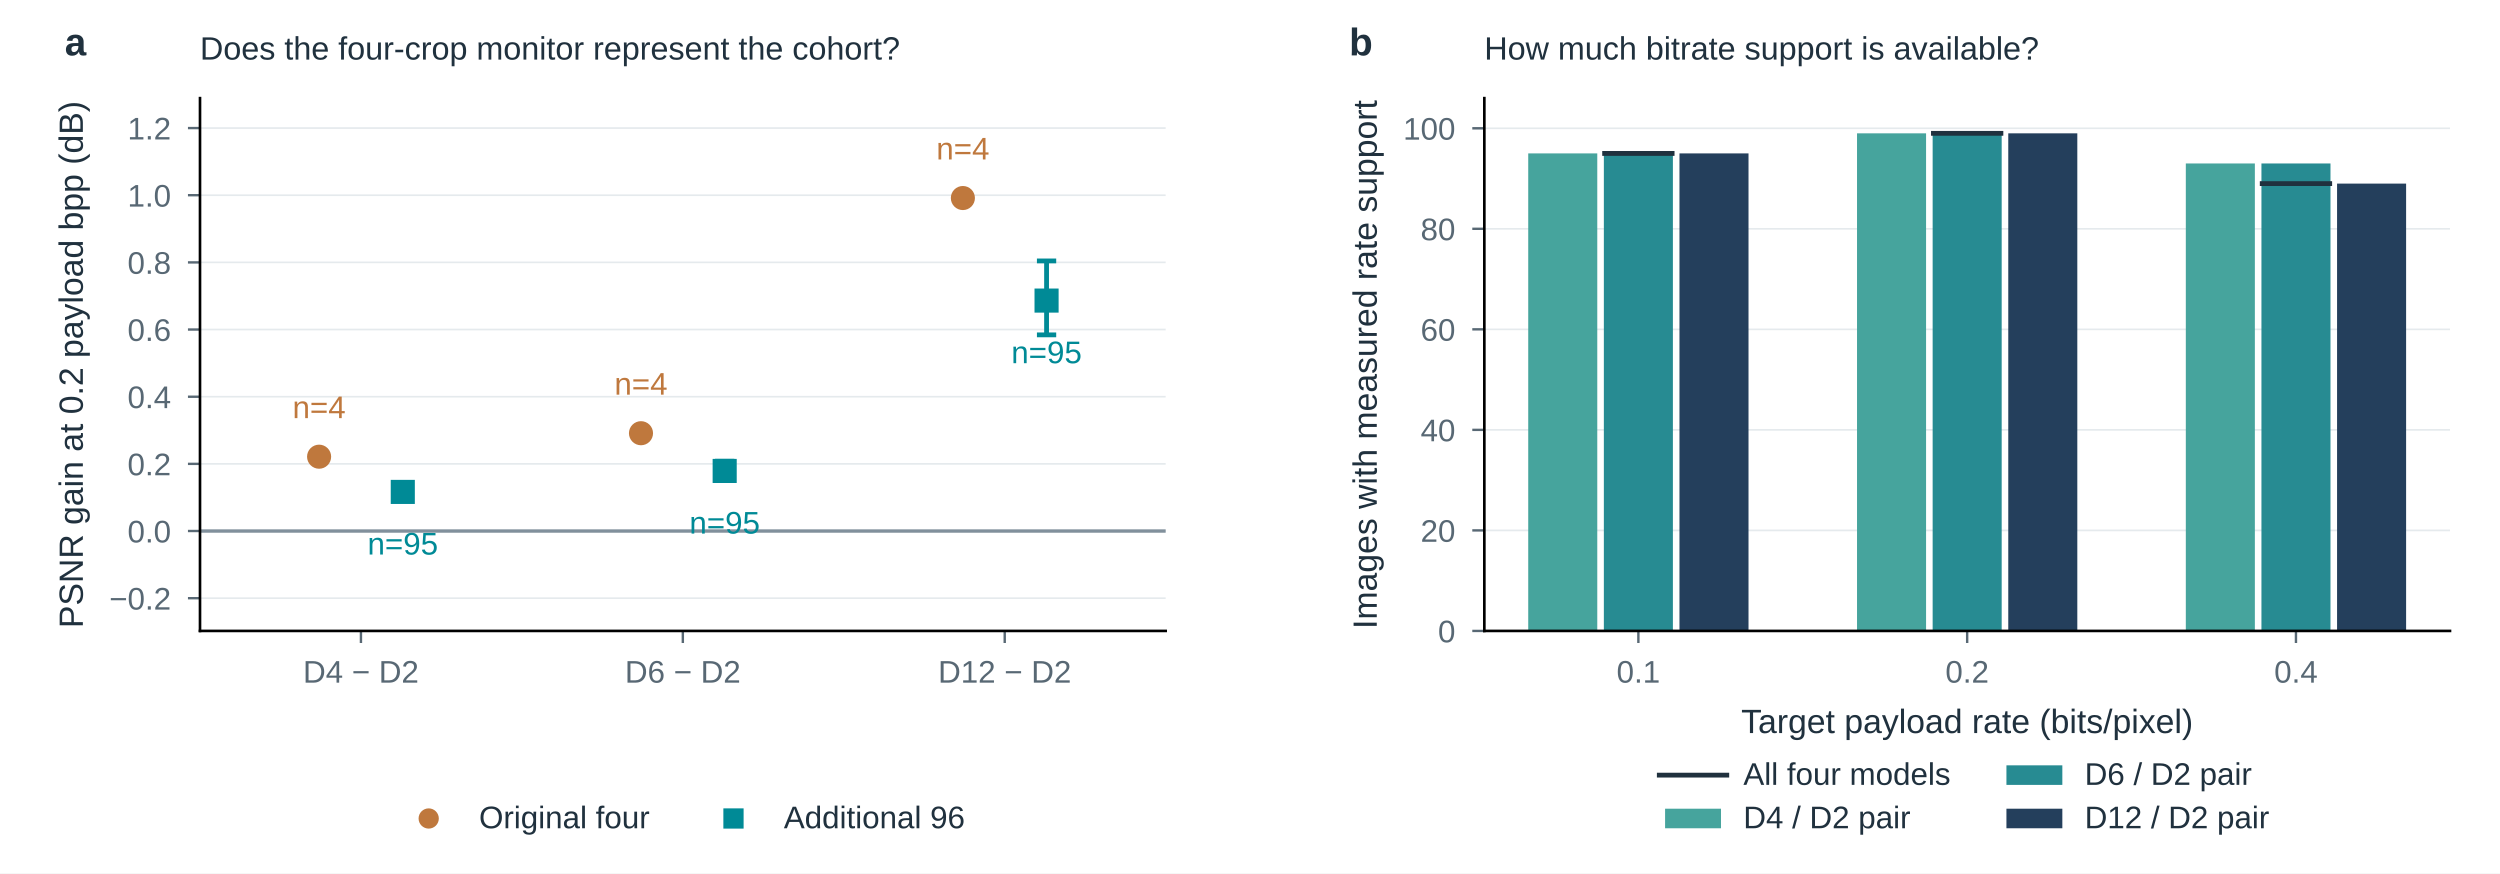
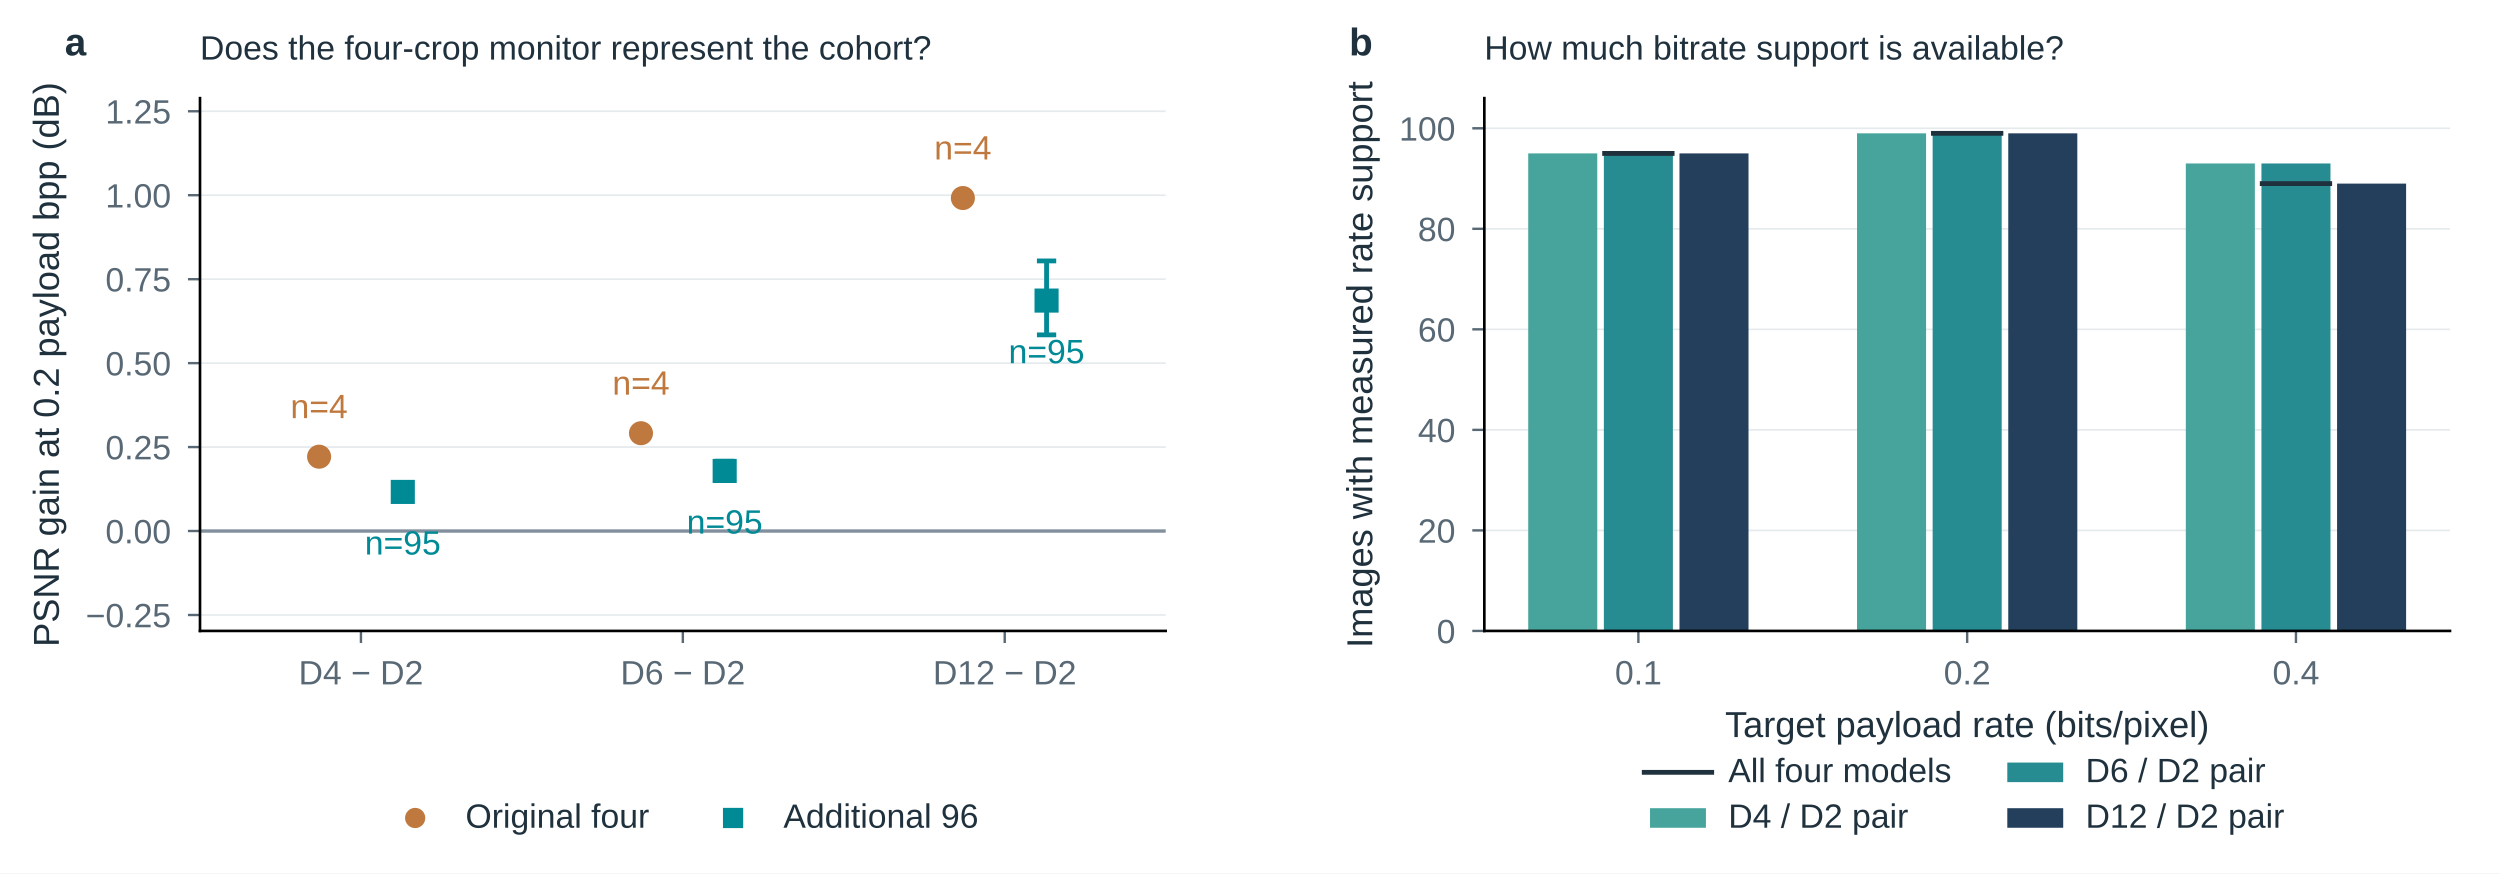
<svg xmlns="http://www.w3.org/2000/svg" xmlns:xlink="http://www.w3.org/1999/xlink" width="518.74pt" height="181.22pt" viewBox="0 0 518.74 181.22" version="1.1">
  <defs>
    <style type="text/css">*{stroke-linejoin: round; stroke-linecap: butt}</style>
  </defs>
  <g id="figure_1">
    <g id="patch_1">
      <path d="M 0 181.22 L 518.74 181.22 L 518.74 0 L 0 0 z " style="fill: #ffffff" />
    </g>
    <g id="axes_1">
      <g id="patch_2">
        <path d="M 41.499 130.914 L 241.871 130.914 L 241.871 20.363 L 41.499 20.363 z " style="fill: #ffffff" />
      </g>
      <g id="matplotlib.axis_1">
        <g id="xtick_1">
          <g id="line2d_1">
            <defs>
              <path id="m399702b5b7" d="M 0 0 L 0 2.5 " style="stroke: #586874; stroke-width: 0.5" />
            </defs>
            <g>
              <use xlink:href="#m399702b5b7" x="74.895" y="130.914" style="fill: #586874; stroke: #586874; stroke-width: 0.5" />
            </g>
          </g>
          <g id="text_1">
-             <text style="font-size: 6.5px; font-family: 'Liberation Sans'; text-anchor: middle; fill: #586874" x="74.895" y="141.646" transform="rotate(-0 74.8945 141.6463)">D4 − D2</text>
+             <text style="font-size: 7px; font-family: 'Liberation Sans'; text-anchor: middle; fill: #586874" x="74.895" y="142.01" transform="rotate(-0 74.8945 142.0103)">D4 − D2</text>
          </g>
        </g>
        <g id="xtick_2">
          <g id="line2d_2">
            <g>
              <use xlink:href="#m399702b5b7" x="141.685" y="130.914" style="fill: #586874; stroke: #586874; stroke-width: 0.5" />
            </g>
          </g>
          <g id="text_2">
-             <text style="font-size: 6.5px; font-family: 'Liberation Sans'; text-anchor: middle; fill: #586874" x="141.685" y="141.646" transform="rotate(-0 141.6851 141.6463)">D6 − D2</text>
+             <text style="font-size: 7px; font-family: 'Liberation Sans'; text-anchor: middle; fill: #586874" x="141.685" y="142.01" transform="rotate(-0 141.6851 142.0103)">D6 − D2</text>
          </g>
        </g>
        <g id="xtick_3">
          <g id="line2d_3">
            <g>
              <use xlink:href="#m399702b5b7" x="208.476" y="130.914" style="fill: #586874; stroke: #586874; stroke-width: 0.5" />
            </g>
          </g>
          <g id="text_3">
-             <text style="font-size: 6.5px; font-family: 'Liberation Sans'; text-anchor: middle; fill: #586874" x="208.476" y="141.646" transform="rotate(-0 208.4757 141.6463)">D12 − D2</text>
+             <text style="font-size: 7px; font-family: 'Liberation Sans'; text-anchor: middle; fill: #586874" x="208.476" y="142.01" transform="rotate(-0 208.4757 142.0103)">D12 − D2</text>
          </g>
        </g>
      </g>
      <g id="matplotlib.axis_2">
        <g id="ytick_1">
          <g id="line2d_4">
-             <path d="M 41.499 124.121 L 241.871 124.121 " clip-path="url(#pac596694c1)" style="fill: none; stroke: #e5eaed; stroke-width: 0.35; stroke-linecap: square" />
+             <path d="M 41.499 127.605 L 241.871 127.605 " clip-path="url(#pac596694c1)" style="fill: none; stroke: #e5eaed; stroke-width: 0.35; stroke-linecap: square" />
          </g>
          <g id="line2d_5">
            <defs>
              <path id="m2a17d90eda" d="M 0 0 L -2.5 0 " style="stroke: #586874; stroke-width: 0.5" />
            </defs>
            <g>
-               <use xlink:href="#m2a17d90eda" x="41.499" y="124.121" style="fill: #586874; stroke: #586874; stroke-width: 0.5" />
+               <use xlink:href="#m2a17d90eda" x="41.499" y="127.605" style="fill: #586874; stroke: #586874; stroke-width: 0.5" />
            </g>
          </g>
          <g id="text_4">
-             <text style="font-size: 6.5px; font-family: 'Liberation Sans'; text-anchor: end; fill: #586874" x="35.499" y="126.488" transform="rotate(-0 35.49921 126.4875)">−0.2</text>
+             <text style="font-size: 7px; font-family: 'Liberation Sans'; text-anchor: end; fill: #586874" x="35.499" y="130.153" transform="rotate(-0 35.49921 130.1534)">−0.25</text>
          </g>
        </g>
        <g id="ytick_2">
          <g id="line2d_6">
            <path d="M 41.499 110.186 L 241.871 110.186 " clip-path="url(#pac596694c1)" style="fill: none; stroke: #e5eaed; stroke-width: 0.35; stroke-linecap: square" />
          </g>
          <g id="line2d_7">
            <g>
              <use xlink:href="#m2a17d90eda" x="41.499" y="110.186" style="fill: #586874; stroke: #586874; stroke-width: 0.5" />
            </g>
          </g>
          <g id="text_5">
-             <text style="font-size: 6.5px; font-family: 'Liberation Sans'; text-anchor: end; fill: #586874" x="35.499" y="112.552" transform="rotate(-0 35.49921 112.5519)">0.0</text>
+             <text style="font-size: 7px; font-family: 'Liberation Sans'; text-anchor: end; fill: #586874" x="35.499" y="112.734" transform="rotate(-0 35.49921 112.7339)">0.00</text>
          </g>
        </g>
        <g id="ytick_3">
          <g id="line2d_8">
-             <path d="M 41.499 96.25 L 241.871 96.25 " clip-path="url(#pac596694c1)" style="fill: none; stroke: #e5eaed; stroke-width: 0.35; stroke-linecap: square" />
+             <path d="M 41.499 92.766 L 241.871 92.766 " clip-path="url(#pac596694c1)" style="fill: none; stroke: #e5eaed; stroke-width: 0.35; stroke-linecap: square" />
          </g>
          <g id="line2d_9">
            <g>
-               <use xlink:href="#m2a17d90eda" x="41.499" y="96.25" style="fill: #586874; stroke: #586874; stroke-width: 0.5" />
+               <use xlink:href="#m2a17d90eda" x="41.499" y="92.766" style="fill: #586874; stroke: #586874; stroke-width: 0.5" />
            </g>
          </g>
          <g id="text_6">
-             <text style="font-size: 6.5px; font-family: 'Liberation Sans'; text-anchor: end; fill: #586874" x="35.499" y="98.616" transform="rotate(-0 35.49921 98.6162)">0.2</text>
+             <text style="font-size: 7px; font-family: 'Liberation Sans'; text-anchor: end; fill: #586874" x="35.499" y="95.314" transform="rotate(-0 35.49921 95.31429)">0.25</text>
          </g>
        </g>
        <g id="ytick_4">
          <g id="line2d_10">
-             <path d="M 41.499 82.314 L 241.871 82.314 " clip-path="url(#pac596694c1)" style="fill: none; stroke: #e5eaed; stroke-width: 0.35; stroke-linecap: square" />
+             <path d="M 41.499 75.347 L 241.871 75.347 " clip-path="url(#pac596694c1)" style="fill: none; stroke: #e5eaed; stroke-width: 0.35; stroke-linecap: square" />
          </g>
          <g id="line2d_11">
            <g>
-               <use xlink:href="#m2a17d90eda" x="41.499" y="82.314" style="fill: #586874; stroke: #586874; stroke-width: 0.5" />
+               <use xlink:href="#m2a17d90eda" x="41.499" y="75.347" style="fill: #586874; stroke: #586874; stroke-width: 0.5" />
            </g>
          </g>
          <g id="text_7">
-             <text style="font-size: 6.5px; font-family: 'Liberation Sans'; text-anchor: end; fill: #586874" x="35.499" y="84.681" transform="rotate(-0 35.49921 84.68054)">0.4</text>
+             <text style="font-size: 7px; font-family: 'Liberation Sans'; text-anchor: end; fill: #586874" x="35.499" y="77.895" transform="rotate(-0 35.49921 77.89472)">0.50</text>
          </g>
        </g>
        <g id="ytick_5">
          <g id="line2d_12">
-             <path d="M 41.499 68.379 L 241.871 68.379 " clip-path="url(#pac596694c1)" style="fill: none; stroke: #e5eaed; stroke-width: 0.35; stroke-linecap: square" />
+             <path d="M 41.499 57.927 L 241.871 57.927 " clip-path="url(#pac596694c1)" style="fill: none; stroke: #e5eaed; stroke-width: 0.35; stroke-linecap: square" />
          </g>
          <g id="line2d_13">
            <g>
-               <use xlink:href="#m2a17d90eda" x="41.499" y="68.379" style="fill: #586874; stroke: #586874; stroke-width: 0.5" />
+               <use xlink:href="#m2a17d90eda" x="41.499" y="57.927" style="fill: #586874; stroke: #586874; stroke-width: 0.5" />
            </g>
          </g>
          <g id="text_8">
-             <text style="font-size: 6.5px; font-family: 'Liberation Sans'; text-anchor: end; fill: #586874" x="35.499" y="70.745" transform="rotate(-0 35.49921 70.74488)">0.6</text>
+             <text style="font-size: 7px; font-family: 'Liberation Sans'; text-anchor: end; fill: #586874" x="35.499" y="60.475" transform="rotate(-0 35.49921 60.47515)">0.75</text>
          </g>
        </g>
        <g id="ytick_6">
          <g id="line2d_14">
-             <path d="M 41.499 54.443 L 241.871 54.443 " clip-path="url(#pac596694c1)" style="fill: none; stroke: #e5eaed; stroke-width: 0.35; stroke-linecap: square" />
+             <path d="M 41.499 40.507 L 241.871 40.507 " clip-path="url(#pac596694c1)" style="fill: none; stroke: #e5eaed; stroke-width: 0.35; stroke-linecap: square" />
          </g>
          <g id="line2d_15">
            <g>
-               <use xlink:href="#m2a17d90eda" x="41.499" y="54.443" style="fill: #586874; stroke: #586874; stroke-width: 0.5" />
+               <use xlink:href="#m2a17d90eda" x="41.499" y="40.507" style="fill: #586874; stroke: #586874; stroke-width: 0.5" />
            </g>
          </g>
          <g id="text_9">
-             <text style="font-size: 6.5px; font-family: 'Liberation Sans'; text-anchor: end; fill: #586874" x="35.499" y="56.809" transform="rotate(-0 35.49921 56.80923)">0.8</text>
+             <text style="font-size: 7px; font-family: 'Liberation Sans'; text-anchor: end; fill: #586874" x="35.499" y="43.056" transform="rotate(-0 35.49921 43.05558)">1.00</text>
          </g>
        </g>
        <g id="ytick_7">
          <g id="line2d_16">
-             <path d="M 41.499 40.507 L 241.871 40.507 " clip-path="url(#pac596694c1)" style="fill: none; stroke: #e5eaed; stroke-width: 0.35; stroke-linecap: square" />
+             <path d="M 41.499 23.088 L 241.871 23.088 " clip-path="url(#pac596694c1)" style="fill: none; stroke: #e5eaed; stroke-width: 0.35; stroke-linecap: square" />
          </g>
          <g id="line2d_17">
            <g>
-               <use xlink:href="#m2a17d90eda" x="41.499" y="40.507" style="fill: #586874; stroke: #586874; stroke-width: 0.5" />
+               <use xlink:href="#m2a17d90eda" x="41.499" y="23.088" style="fill: #586874; stroke: #586874; stroke-width: 0.5" />
            </g>
          </g>
          <g id="text_10">
-             <text style="font-size: 6.5px; font-family: 'Liberation Sans'; text-anchor: end; fill: #586874" x="35.499" y="42.874" transform="rotate(-0 35.49921 42.87357)">1.0</text>
-           </g>
-         </g>
-         <g id="ytick_8">
-           <g id="line2d_18">
-             <path d="M 41.499 26.572 L 241.871 26.572 " clip-path="url(#pac596694c1)" style="fill: none; stroke: #e5eaed; stroke-width: 0.35; stroke-linecap: square" />
-           </g>
-           <g id="line2d_19">
-             <g>
-               <use xlink:href="#m2a17d90eda" x="41.499" y="26.572" style="fill: #586874; stroke: #586874; stroke-width: 0.5" />
-             </g>
-           </g>
-           <g id="text_11">
-             <text style="font-size: 6.5px; font-family: 'Liberation Sans'; text-anchor: end; fill: #586874" x="35.499" y="28.938" transform="rotate(-0 35.49921 28.93792)">1.2</text>
-           </g>
-         </g>
-         <g id="text_12">
-           <text style="font-size: 7px; font-family: 'Liberation Sans'; text-anchor: middle; fill: #20313e" x="17.195" y="75.639" transform="rotate(-90 17.19466 75.63852)">PSNR gain at 0.2 payload bpp (dB)</text>
-         </g>
-       </g>
-       <g id="line2d_20">
+             <text style="font-size: 7px; font-family: 'Liberation Sans'; text-anchor: end; fill: #586874" x="35.499" y="25.636" transform="rotate(-0 35.49921 25.63601)">1.25</text>
+           </g>
+         </g>
+         <g id="text_11">
+           <text style="font-size: 7.5px; font-family: 'Liberation Sans'; text-anchor: middle; fill: #20313e" x="12.21" y="75.639" transform="rotate(-90 12.20975 75.63852)">PSNR gain at 0.2 payload bpp (dB)</text>
+         </g>
+       </g>
+       <g id="line2d_18">
        <path d="M 41.499 110.186 L 241.871 110.186 " clip-path="url(#pac596694c1)" style="fill: none; stroke: #81909c; stroke-width: 0.7; stroke-linecap: square" />
      </g>
      <g id="patch_3">
        <path d="M 41.499 130.914 L 41.499 20.363 " style="fill: none; stroke: #000000; stroke-width: 0.55; stroke-linejoin: miter; stroke-linecap: square" />
      </g>
      <g id="patch_4">
        <path d="M 41.499 130.914 L 241.871 130.914 " style="fill: none; stroke: #000000; stroke-width: 0.55; stroke-linejoin: miter; stroke-linecap: square" />
      </g>
+       <g id="text_12">
+         <text style="font-weight: 700; font-size: 8px; font-family: 'Liberation Sans'; text-anchor: start; fill: #20313e" x="13.447" y="11.494" transform="rotate(-0 13.44717 11.49351)">a</text>
+       </g>
      <g id="text_13">
-         <text style="font-weight: 700; font-size: 8px; font-family: 'Liberation Sans'; text-anchor: start; fill: #20313e" x="13.447" y="11.494" transform="rotate(-0 13.44717 11.49351)">a</text>
-       </g>
-       <g id="text_14">
-         <text style="font-size: 6.5px; font-family: 'Liberation Sans'; text-anchor: middle; fill: #bf783d" x="66.212" y="86.763" transform="rotate(-0 66.21173 86.76315)">n=4</text>
+         <text style="font-size: 7px; font-family: 'Liberation Sans'; text-anchor: middle; fill: #bf783d" x="66.212" y="86.763" transform="rotate(-0 66.21173 86.76315)">n=4</text>
      </g>
      <g id="LineCollection_1">
        <path d="M 83.577 103.3 L 83.577 100.716 " clip-path="url(#pac596694c1)" style="fill: none; stroke: #008a96" />
      </g>
-       <g id="line2d_21">
+       <g id="line2d_19">
        <defs>
          <path id="m72e0806957" d="M 2 0 L -2 -0 " style="stroke: #008a96" />
        </defs>
        <g clip-path="url(#pac596694c1)">
          <use xlink:href="#m72e0806957" x="83.577" y="103.3" style="fill: #008a96; stroke: #008a96" />
          <use xlink:href="#m72e0806957" x="83.577" y="100.716" style="fill: #008a96; stroke: #008a96" />
        </g>
      </g>
+       <g id="text_14">
+         <text style="font-size: 7px; font-family: 'Liberation Sans'; text-anchor: middle; fill: #008a96" x="83.577" y="115.07" transform="rotate(-0 83.57728 115.0701)">n=95</text>
+       </g>
      <g id="text_15">
-         <text style="font-size: 6.5px; font-family: 'Liberation Sans'; text-anchor: middle; fill: #008a96" x="83.577" y="115.07" transform="rotate(-0 83.57728 115.0701)">n=95</text>
-       </g>
-       <g id="text_16">
-         <text style="font-size: 6.5px; font-family: 'Liberation Sans'; text-anchor: middle; fill: #bf783d" x="133.002" y="81.89" transform="rotate(-0 133.0023 81.88969)">n=4</text>
+         <text style="font-size: 7px; font-family: 'Liberation Sans'; text-anchor: middle; fill: #bf783d" x="133.002" y="81.89" transform="rotate(-0 133.0023 81.88969)">n=4</text>
      </g>
      <g id="LineCollection_2">
        <path d="M 150.368 99.56 L 150.368 95.696 " clip-path="url(#pac596694c1)" style="fill: none; stroke: #008a96" />
      </g>
-       <g id="line2d_22">
+       <g id="line2d_20">
        <g clip-path="url(#pac596694c1)">
          <use xlink:href="#m72e0806957" x="150.368" y="99.56" style="fill: #008a96; stroke: #008a96" />
          <use xlink:href="#m72e0806957" x="150.368" y="95.696" style="fill: #008a96; stroke: #008a96" />
        </g>
      </g>
+       <g id="text_16">
+         <text style="font-size: 7px; font-family: 'Liberation Sans'; text-anchor: middle; fill: #008a96" x="150.368" y="110.72" transform="rotate(-0 150.3679 110.72)">n=95</text>
+       </g>
      <g id="text_17">
-         <text style="font-size: 6.5px; font-family: 'Liberation Sans'; text-anchor: middle; fill: #008a96" x="150.368" y="110.72" transform="rotate(-0 150.3679 110.72)">n=95</text>
-       </g>
-       <g id="text_18">
-         <text style="font-size: 6.5px; font-family: 'Liberation Sans'; text-anchor: middle; fill: #bf783d" x="199.793" y="33.091" transform="rotate(-0 199.7929 33.09128)">n=4</text>
+         <text style="font-size: 7px; font-family: 'Liberation Sans'; text-anchor: middle; fill: #bf783d" x="199.793" y="33.091" transform="rotate(-0 199.7929 33.09128)">n=4</text>
      </g>
      <g id="LineCollection_3">
        <path d="M 217.158 69.484 L 217.158 54.144 " clip-path="url(#pac596694c1)" style="fill: none; stroke: #008a96" />
      </g>
-       <g id="line2d_23">
+       <g id="line2d_21">
        <g clip-path="url(#pac596694c1)">
          <use xlink:href="#m72e0806957" x="217.158" y="69.484" style="fill: #008a96; stroke: #008a96" />
          <use xlink:href="#m72e0806957" x="217.158" y="54.144" style="fill: #008a96; stroke: #008a96" />
        </g>
      </g>
+       <g id="text_18">
+         <text style="font-size: 7px; font-family: 'Liberation Sans'; text-anchor: middle; fill: #008a96" x="217.158" y="75.369" transform="rotate(-0 217.1584 75.36943)">n=95</text>
+       </g>
      <g id="text_19">
-         <text style="font-size: 6.5px; font-family: 'Liberation Sans'; text-anchor: middle; fill: #008a96" x="217.158" y="75.369" transform="rotate(-0 217.1584 75.36943)">n=95</text>
-       </g>
-       <g id="text_20">
-         <text style="font-size: 6.7px; font-family: 'Liberation Sans'; text-anchor: start; fill: #20313e" x="41.499" y="12.363" transform="rotate(-0 41.49921 12.36293)">Does the four-crop monitor represent the cohort?</text>
-       </g>
-       <g id="line2d_24">
+         <text style="font-size: 7px; font-family: 'Liberation Sans'; text-anchor: start; fill: #20313e" x="41.499" y="12.363" transform="rotate(-0 41.49921 12.36293)">Does the four-crop monitor represent the cohort?</text>
+       </g>
+       <g id="line2d_22">
        <defs>
          <path id="mef6b6fc81a" d="M 0 2 C 0.53 2 1.039 1.789 1.414 1.414 C 1.789 1.039 2 0.53 2 0 C 2 -0.53 1.789 -1.039 1.414 -1.414 C 1.039 -1.789 0.53 -2 0 -2 C -0.53 -2 -1.039 -1.789 -1.414 -1.414 C -1.789 -1.039 -2 -0.53 -2 0 C -2 0.53 -1.789 1.039 -1.414 1.414 C -1.039 1.789 -0.53 2 0 2 z " style="stroke: #bf783d" />
        </defs>
        <g clip-path="url(#pac596694c1)">
          <use xlink:href="#mef6b6fc81a" x="66.212" y="94.763" style="fill: #bf783d; stroke: #bf783d" />
        </g>
      </g>
-       <g id="line2d_25">
+       <g id="line2d_23">
        <defs>
          <path id="mb9e7066b6d" d="M -2 2 L 2 2 L 2 -2 L -2 -2 z " style="stroke: #008a96; stroke-linejoin: miter" />
        </defs>
        <g clip-path="url(#pac596694c1)">
          <use xlink:href="#mb9e7066b6d" x="83.577" y="102.07" style="fill: #008a96; stroke: #008a96; stroke-linejoin: miter" />
        </g>
      </g>
+       <g id="line2d_24">
+         <g clip-path="url(#pac596694c1)">
+           <use xlink:href="#mef6b6fc81a" x="133.002" y="89.89" style="fill: #bf783d; stroke: #bf783d" />
+         </g>
+       </g>
+       <g id="line2d_25">
+         <g clip-path="url(#pac596694c1)">
+           <use xlink:href="#mb9e7066b6d" x="150.368" y="97.72" style="fill: #008a96; stroke: #008a96; stroke-linejoin: miter" />
+         </g>
+       </g>
      <g id="line2d_26">
        <g clip-path="url(#pac596694c1)">
-           <use xlink:href="#mef6b6fc81a" x="133.002" y="89.89" style="fill: #bf783d; stroke: #bf783d" />
+           <use xlink:href="#mef6b6fc81a" x="199.793" y="41.091" style="fill: #bf783d; stroke: #bf783d" />
        </g>
      </g>
      <g id="line2d_27">
        <g clip-path="url(#pac596694c1)">
-           <use xlink:href="#mb9e7066b6d" x="150.368" y="97.72" style="fill: #008a96; stroke: #008a96; stroke-linejoin: miter" />
-         </g>
-       </g>
-       <g id="line2d_28">
-         <g clip-path="url(#pac596694c1)">
-           <use xlink:href="#mef6b6fc81a" x="199.793" y="41.091" style="fill: #bf783d; stroke: #bf783d" />
-         </g>
-       </g>
-       <g id="line2d_29">
-         <g clip-path="url(#pac596694c1)">
          <use xlink:href="#mb9e7066b6d" x="217.158" y="62.369" style="fill: #008a96; stroke: #008a96; stroke-linejoin: miter" />
        </g>
      </g>
      <g id="legend_1">
-         <g id="line2d_30">
+         <g id="line2d_28">
          <defs>
            <path id="m0d754b76b2" d="M 0 1.6 C 0.424 1.6 0.831 1.431 1.131 1.131 C 1.431 0.831 1.6 0.424 1.6 0 C 1.6 -0.424 1.431 -0.831 1.131 -1.131 C 0.831 -1.431 0.424 -1.6 0 -1.6 C -0.424 -1.6 -0.831 -1.431 -1.131 -1.131 C -1.431 -0.831 -1.6 -0.424 -1.6 0 C -1.6 0.424 -1.431 0.831 -1.131 1.131 C -0.831 1.431 -0.424 1.6 0 1.6 z " style="stroke: #bf783d" />
          </defs>
          <g>
-             <use xlink:href="#m0d754b76b2" x="88.953" y="169.833" style="fill: #bf783d; stroke: #bf783d" />
-           </g>
-         </g>
-         <g id="text_21">
-           <text style="font-size: 6.5px; font-family: 'Liberation Sans'; text-anchor: start; fill: #20313e" x="99.393" y="171.863" transform="rotate(-0 99.39317 171.8632)">Original four</text>
-         </g>
-         <g id="line2d_31">
+             <use xlink:href="#m0d754b76b2" x="86.146" y="169.728" style="fill: #bf783d; stroke: #bf783d" />
+           </g>
+         </g>
+         <g id="text_20">
+           <text style="font-size: 7px; font-family: 'Liberation Sans'; text-anchor: start; fill: #20313e" x="96.586" y="171.758" transform="rotate(-0 96.5861 171.758)">Original four</text>
+         </g>
+         <g id="line2d_29">
          <defs>
            <path id="m45db37ca7a" d="M -1.6 1.6 L 1.6 1.6 L 1.6 -1.6 L -1.6 -1.6 z " style="stroke: #008a96; stroke-linejoin: miter" />
          </defs>
          <g>
-             <use xlink:href="#m45db37ca7a" x="152.195" y="169.833" style="fill: #008a96; stroke: #008a96; stroke-linejoin: miter" />
-           </g>
-         </g>
-         <g id="text_22">
-           <text style="font-size: 6.5px; font-family: 'Liberation Sans'; text-anchor: start; fill: #20313e" x="162.635" y="171.863" transform="rotate(-0 162.6348 171.8632)">Additional 96</text>
+             <use xlink:href="#m45db37ca7a" x="152.111" y="169.728" style="fill: #008a96; stroke: #008a96; stroke-linejoin: miter" />
+           </g>
+         </g>
+         <g id="text_21">
+           <text style="font-size: 7px; font-family: 'Liberation Sans'; text-anchor: start; fill: #20313e" x="162.551" y="171.758" transform="rotate(-0 162.5509 171.758)">Additional 96</text>
        </g>
      </g>
    </g>
    <g id="axes_2">
      <g id="patch_5">
        <path d="M 307.994 130.914 L 508.365 130.914 L 508.365 20.363 L 307.994 20.363 z " style="fill: #ffffff" />
      </g>
      <g id="matplotlib.axis_3">
        <g id="xtick_4">
+           <g id="line2d_30">
+             <g>
+               <use xlink:href="#m399702b5b7" x="339.956" y="130.914" style="fill: #586874; stroke: #586874; stroke-width: 0.5" />
+             </g>
+           </g>
+           <g id="text_22">
+             <text style="font-size: 7px; font-family: 'Liberation Sans'; text-anchor: middle; fill: #586874" x="339.956" y="142.01" transform="rotate(-0 339.9562 142.0103)">0.1</text>
+           </g>
+         </g>
+         <g id="xtick_5">
+           <g id="line2d_31">
+             <g>
+               <use xlink:href="#m399702b5b7" x="408.179" y="130.914" style="fill: #586874; stroke: #586874; stroke-width: 0.5" />
+             </g>
+           </g>
+           <g id="text_23">
+             <text style="font-size: 7px; font-family: 'Liberation Sans'; text-anchor: middle; fill: #586874" x="408.179" y="142.01" transform="rotate(-0 408.1795 142.0103)">0.2</text>
+           </g>
+         </g>
+         <g id="xtick_6">
          <g id="line2d_32">
            <g>
-               <use xlink:href="#m399702b5b7" x="339.956" y="130.914" style="fill: #586874; stroke: #586874; stroke-width: 0.5" />
-             </g>
-           </g>
-           <g id="text_23">
-             <text style="font-size: 6.5px; font-family: 'Liberation Sans'; text-anchor: middle; fill: #586874" x="339.956" y="141.646" transform="rotate(-0 339.9562 141.6463)">0.1</text>
-           </g>
-         </g>
-         <g id="xtick_5">
+               <use xlink:href="#m399702b5b7" x="476.403" y="130.914" style="fill: #586874; stroke: #586874; stroke-width: 0.5" />
+             </g>
+           </g>
+           <g id="text_24">
+             <text style="font-size: 7px; font-family: 'Liberation Sans'; text-anchor: middle; fill: #586874" x="476.403" y="142.01" transform="rotate(-0 476.4028 142.0103)">0.4</text>
+           </g>
+         </g>
+         <g id="text_25">
+           <text style="font-size: 7.5px; font-family: 'Liberation Sans'; text-anchor: middle; fill: #20313e" x="408.179" y="152.944" transform="rotate(-0 408.1795 152.9437)">Target payload rate (bits/pixel)</text>
+         </g>
+       </g>
+       <g id="matplotlib.axis_4">
+         <g id="ytick_8">
          <g id="line2d_33">
-             <g>
-               <use xlink:href="#m399702b5b7" x="408.179" y="130.914" style="fill: #586874; stroke: #586874; stroke-width: 0.5" />
-             </g>
-           </g>
-           <g id="text_24">
-             <text style="font-size: 6.5px; font-family: 'Liberation Sans'; text-anchor: middle; fill: #586874" x="408.179" y="141.646" transform="rotate(-0 408.1795 141.6463)">0.2</text>
-           </g>
-         </g>
-         <g id="xtick_6">
+             <path d="M 307.994 130.914 L 508.365 130.914 " clip-path="url(#pe7e8375fdf)" style="fill: none; stroke: #e5eaed; stroke-width: 0.35; stroke-linecap: square" />
+           </g>
          <g id="line2d_34">
            <g>
-               <use xlink:href="#m399702b5b7" x="476.403" y="130.914" style="fill: #586874; stroke: #586874; stroke-width: 0.5" />
-             </g>
-           </g>
-           <g id="text_25">
-             <text style="font-size: 6.5px; font-family: 'Liberation Sans'; text-anchor: middle; fill: #586874" x="476.403" y="141.646" transform="rotate(-0 476.4028 141.6463)">0.4</text>
-           </g>
-         </g>
-         <g id="text_26">
-           <text style="font-size: 7px; font-family: 'Liberation Sans'; text-anchor: middle; fill: #20313e" x="408.179" y="152.11" transform="rotate(-0 408.1795 152.1104)">Target payload rate (bits/pixel)</text>
-         </g>
-       </g>
-       <g id="matplotlib.axis_4">
+               <use xlink:href="#m2a17d90eda" x="307.994" y="130.914" style="fill: #586874; stroke: #586874; stroke-width: 0.5" />
+             </g>
+           </g>
+           <g id="text_26">
+             <text style="font-size: 7px; font-family: 'Liberation Sans'; text-anchor: end; fill: #586874" x="301.994" y="133.462" transform="rotate(-0 301.9936 133.4622)">0</text>
+           </g>
+         </g>
        <g id="ytick_9">
          <g id="line2d_35">
-             <path d="M 307.994 130.914 L 508.365 130.914 " clip-path="url(#pe7e8375fdf)" style="fill: none; stroke: #e5eaed; stroke-width: 0.35; stroke-linecap: square" />
+             <path d="M 307.994 110.055 L 508.365 110.055 " clip-path="url(#pe7e8375fdf)" style="fill: none; stroke: #e5eaed; stroke-width: 0.35; stroke-linecap: square" />
          </g>
          <g id="line2d_36">
            <g>
-               <use xlink:href="#m2a17d90eda" x="307.994" y="130.914" style="fill: #586874; stroke: #586874; stroke-width: 0.5" />
+               <use xlink:href="#m2a17d90eda" x="307.994" y="110.055" style="fill: #586874; stroke: #586874; stroke-width: 0.5" />
            </g>
          </g>
          <g id="text_27">
-             <text style="font-size: 6.5px; font-family: 'Liberation Sans'; text-anchor: end; fill: #586874" x="301.994" y="133.28" transform="rotate(-0 301.9936 133.2802)">0</text>
+             <text style="font-size: 7px; font-family: 'Liberation Sans'; text-anchor: end; fill: #586874" x="301.994" y="112.603" transform="rotate(-0 301.9936 112.6035)">20</text>
          </g>
        </g>
        <g id="ytick_10">
          <g id="line2d_37">
-             <path d="M 307.994 110.055 L 508.365 110.055 " clip-path="url(#pe7e8375fdf)" style="fill: none; stroke: #e5eaed; stroke-width: 0.35; stroke-linecap: square" />
+             <path d="M 307.994 89.197 L 508.365 89.197 " clip-path="url(#pe7e8375fdf)" style="fill: none; stroke: #e5eaed; stroke-width: 0.35; stroke-linecap: square" />
          </g>
          <g id="line2d_38">
            <g>
-               <use xlink:href="#m2a17d90eda" x="307.994" y="110.055" style="fill: #586874; stroke: #586874; stroke-width: 0.5" />
+               <use xlink:href="#m2a17d90eda" x="307.994" y="89.197" style="fill: #586874; stroke: #586874; stroke-width: 0.5" />
            </g>
          </g>
          <g id="text_28">
-             <text style="font-size: 6.5px; font-family: 'Liberation Sans'; text-anchor: end; fill: #586874" x="301.994" y="112.421" transform="rotate(-0 301.9936 112.4215)">20</text>
+             <text style="font-size: 7px; font-family: 'Liberation Sans'; text-anchor: end; fill: #586874" x="301.994" y="91.745" transform="rotate(-0 301.9936 91.74478)">40</text>
          </g>
        </g>
        <g id="ytick_11">
          <g id="line2d_39">
-             <path d="M 307.994 89.197 L 508.365 89.197 " clip-path="url(#pe7e8375fdf)" style="fill: none; stroke: #e5eaed; stroke-width: 0.35; stroke-linecap: square" />
+             <path d="M 307.994 68.338 L 508.365 68.338 " clip-path="url(#pe7e8375fdf)" style="fill: none; stroke: #e5eaed; stroke-width: 0.35; stroke-linecap: square" />
          </g>
          <g id="line2d_40">
            <g>
-               <use xlink:href="#m2a17d90eda" x="307.994" y="89.197" style="fill: #586874; stroke: #586874; stroke-width: 0.5" />
+               <use xlink:href="#m2a17d90eda" x="307.994" y="68.338" style="fill: #586874; stroke: #586874; stroke-width: 0.5" />
            </g>
          </g>
          <g id="text_29">
-             <text style="font-size: 6.5px; font-family: 'Liberation Sans'; text-anchor: end; fill: #586874" x="301.994" y="91.563" transform="rotate(-0 301.9936 91.56277)">40</text>
+             <text style="font-size: 7px; font-family: 'Liberation Sans'; text-anchor: end; fill: #586874" x="301.994" y="70.886" transform="rotate(-0 301.9936 70.88607)">60</text>
          </g>
        </g>
        <g id="ytick_12">
          <g id="line2d_41">
-             <path d="M 307.994 68.338 L 508.365 68.338 " clip-path="url(#pe7e8375fdf)" style="fill: none; stroke: #e5eaed; stroke-width: 0.35; stroke-linecap: square" />
+             <path d="M 307.994 47.479 L 508.365 47.479 " clip-path="url(#pe7e8375fdf)" style="fill: none; stroke: #e5eaed; stroke-width: 0.35; stroke-linecap: square" />
          </g>
          <g id="line2d_42">
            <g>
-               <use xlink:href="#m2a17d90eda" x="307.994" y="68.338" style="fill: #586874; stroke: #586874; stroke-width: 0.5" />
+               <use xlink:href="#m2a17d90eda" x="307.994" y="47.479" style="fill: #586874; stroke: #586874; stroke-width: 0.5" />
            </g>
          </g>
          <g id="text_30">
-             <text style="font-size: 6.5px; font-family: 'Liberation Sans'; text-anchor: end; fill: #586874" x="301.994" y="70.704" transform="rotate(-0 301.9936 70.70406)">60</text>
+             <text style="font-size: 7px; font-family: 'Liberation Sans'; text-anchor: end; fill: #586874" x="301.994" y="50.027" transform="rotate(-0 301.9936 50.02735)">80</text>
          </g>
        </g>
        <g id="ytick_13">
          <g id="line2d_43">
-             <path d="M 307.994 47.479 L 508.365 47.479 " clip-path="url(#pe7e8375fdf)" style="fill: none; stroke: #e5eaed; stroke-width: 0.35; stroke-linecap: square" />
+             <path d="M 307.994 26.621 L 508.365 26.621 " clip-path="url(#pe7e8375fdf)" style="fill: none; stroke: #e5eaed; stroke-width: 0.35; stroke-linecap: square" />
          </g>
          <g id="line2d_44">
            <g>
-               <use xlink:href="#m2a17d90eda" x="307.994" y="47.479" style="fill: #586874; stroke: #586874; stroke-width: 0.5" />
+               <use xlink:href="#m2a17d90eda" x="307.994" y="26.621" style="fill: #586874; stroke: #586874; stroke-width: 0.5" />
            </g>
          </g>
          <g id="text_31">
-             <text style="font-size: 6.5px; font-family: 'Liberation Sans'; text-anchor: end; fill: #586874" x="301.994" y="49.845" transform="rotate(-0 301.9936 49.84535)">80</text>
-           </g>
-         </g>
-         <g id="ytick_14">
-           <g id="line2d_45">
-             <path d="M 307.994 26.621 L 508.365 26.621 " clip-path="url(#pe7e8375fdf)" style="fill: none; stroke: #e5eaed; stroke-width: 0.35; stroke-linecap: square" />
-           </g>
-           <g id="line2d_46">
-             <g>
-               <use xlink:href="#m2a17d90eda" x="307.994" y="26.621" style="fill: #586874; stroke: #586874; stroke-width: 0.5" />
-             </g>
-           </g>
-           <g id="text_32">
-             <text style="font-size: 6.5px; font-family: 'Liberation Sans'; text-anchor: end; fill: #586874" x="301.994" y="28.987" transform="rotate(-0 301.9936 28.98663)">100</text>
-           </g>
-         </g>
-         <g id="text_33">
-           <text style="font-size: 7px; font-family: 'Liberation Sans'; text-anchor: middle; fill: #20313e" x="285.677" y="75.639" transform="rotate(-90 285.6766 75.63852)">Images with measured rate support</text>
+             <text style="font-size: 7px; font-family: 'Liberation Sans'; text-anchor: end; fill: #586874" x="301.994" y="29.169" transform="rotate(-0 301.9936 29.16864)">100</text>
+           </g>
+         </g>
+         <g id="text_32">
+           <text style="font-size: 7.5px; font-family: 'Liberation Sans'; text-anchor: middle; fill: #20313e" x="284.737" y="75.639" transform="rotate(-90 284.7373 75.63852)">Images with measured rate support</text>
        </g>
      </g>
      <g id="patch_6">
        <path d="M 317.101 130.914 L 331.428 130.914 L 331.428 31.835 L 317.101 31.835 z " clip-path="url(#pe7e8375fdf)" style="fill: #46a49d" />
      </g>
      <g id="patch_7">
        <path d="M 385.325 130.914 L 399.652 130.914 L 399.652 27.663 L 385.325 27.663 z " clip-path="url(#pe7e8375fdf)" style="fill: #46a49d" />
      </g>
      <g id="patch_8">
        <path d="M 453.548 130.914 L 467.875 130.914 L 467.875 33.921 L 453.548 33.921 z " clip-path="url(#pe7e8375fdf)" style="fill: #46a49d" />
      </g>
      <g id="patch_9">
        <path d="M 332.793 130.914 L 347.12 130.914 L 347.12 31.835 L 332.793 31.835 z " clip-path="url(#pe7e8375fdf)" style="fill: #278b92" />
      </g>
      <g id="patch_10">
        <path d="M 401.016 130.914 L 415.343 130.914 L 415.343 27.663 L 401.016 27.663 z " clip-path="url(#pe7e8375fdf)" style="fill: #278b92" />
      </g>
      <g id="patch_11">
        <path d="M 469.239 130.914 L 483.566 130.914 L 483.566 33.921 L 469.239 33.921 z " clip-path="url(#pe7e8375fdf)" style="fill: #278b92" />
      </g>
      <g id="patch_12">
        <path d="M 348.484 130.914 L 362.811 130.914 L 362.811 31.835 L 348.484 31.835 z " clip-path="url(#pe7e8375fdf)" style="fill: #243f5c" />
      </g>
      <g id="patch_13">
        <path d="M 416.707 130.914 L 431.034 130.914 L 431.034 27.663 L 416.707 27.663 z " clip-path="url(#pe7e8375fdf)" style="fill: #243f5c" />
      </g>
      <g id="patch_14">
        <path d="M 484.931 130.914 L 499.258 130.914 L 499.258 38.093 L 484.931 38.093 z " clip-path="url(#pe7e8375fdf)" style="fill: #243f5c" />
      </g>
-       <g id="line2d_47">
+       <g id="line2d_45">
        <defs>
          <path id="me8c463d9be" d="M 7.5 0 L -7.5 -0 " style="stroke: #20313e" />
        </defs>
        <g clip-path="url(#pe7e8375fdf)">
          <use xlink:href="#me8c463d9be" x="339.956" y="31.835" style="fill: #20313e; stroke: #20313e" />
          <use xlink:href="#me8c463d9be" x="408.179" y="27.663" style="fill: #20313e; stroke: #20313e" />
          <use xlink:href="#me8c463d9be" x="476.403" y="38.093" style="fill: #20313e; stroke: #20313e" />
        </g>
      </g>
      <g id="patch_15">
        <path d="M 307.994 130.914 L 307.994 20.363 " style="fill: none; stroke: #000000; stroke-width: 0.55; stroke-linejoin: miter; stroke-linecap: square" />
      </g>
      <g id="patch_16">
        <path d="M 307.994 130.914 L 508.365 130.914 " style="fill: none; stroke: #000000; stroke-width: 0.55; stroke-linejoin: miter; stroke-linecap: square" />
      </g>
+       <g id="text_33">
+         <text style="font-weight: 700; font-size: 8px; font-family: 'Liberation Sans'; text-anchor: start; fill: #20313e" x="279.942" y="11.494" transform="rotate(-0 279.9416 11.49351)">b</text>
+       </g>
      <g id="text_34">
-         <text style="font-weight: 700; font-size: 8px; font-family: 'Liberation Sans'; text-anchor: start; fill: #20313e" x="279.942" y="11.494" transform="rotate(-0 279.9416 11.49351)">b</text>
-       </g>
-       <g id="text_35">
-         <text style="font-size: 6.7px; font-family: 'Liberation Sans'; text-anchor: start; fill: #20313e" x="307.994" y="12.363" transform="rotate(-0 307.9936 12.36293)">How much bitrate support is available?</text>
+         <text style="font-size: 7px; font-family: 'Liberation Sans'; text-anchor: start; fill: #20313e" x="307.994" y="12.363" transform="rotate(-0 307.9936 12.36293)">How much bitrate support is available?</text>
      </g>
      <g id="legend_2">
-         <g id="line2d_48">
+         <g id="line2d_46">
          <g>
-             <use xlink:href="#me8c463d9be" x="351.299" y="160.833" style="fill: #20313e; stroke: #20313e" />
-           </g>
+             <use xlink:href="#me8c463d9be" x="348.173" y="160.259" style="fill: #20313e; stroke: #20313e" />
+           </g>
+         </g>
+         <g id="text_35">
+           <text style="font-size: 7px; font-family: 'Liberation Sans'; text-anchor: start; fill: #20313e" x="358.613" y="162.289" transform="rotate(-0 358.6131 162.2886)">All four models</text>
+         </g>
+         <g id="patch_17">
+           <path d="M 342.373 171.758 L 353.973 171.758 L 353.973 167.698 L 342.373 167.698 z " style="fill: #46a49d" />
        </g>
        <g id="text_36">
-           <text style="font-size: 6.5px; font-family: 'Liberation Sans'; text-anchor: start; fill: #20313e" x="361.739" y="162.863" transform="rotate(-0 361.7393 162.8631)">All four models</text>
-         </g>
-         <g id="patch_17">
-           <path d="M 345.499 171.863 L 357.099 171.863 L 357.099 167.803 L 345.499 167.803 z " style="fill: #46a49d" />
+           <text style="font-size: 7px; font-family: 'Liberation Sans'; text-anchor: start; fill: #20313e" x="358.613" y="171.758" transform="rotate(-0 358.6131 171.758)">D4 / D2 pair</text>
+         </g>
+         <g id="patch_18">
+           <path d="M 416.507 162.289 L 428.107 162.289 L 428.107 158.229 L 416.507 158.229 z " style="fill: #278b92" />
        </g>
        <g id="text_37">
-           <text style="font-size: 6.5px; font-family: 'Liberation Sans'; text-anchor: start; fill: #20313e" x="361.739" y="171.863" transform="rotate(-0 361.7393 171.8632)">D4 / D2 pair</text>
-         </g>
-         <g id="patch_18">
-           <path d="M 416.327 162.863 L 427.927 162.863 L 427.927 158.803 L 416.327 158.803 z " style="fill: #278b92" />
+           <text style="font-size: 7px; font-family: 'Liberation Sans'; text-anchor: start; fill: #20313e" x="432.747" y="162.289" transform="rotate(-0 432.7471 162.2886)">D6 / D2 pair</text>
+         </g>
+         <g id="patch_19">
+           <path d="M 416.507 171.758 L 428.107 171.758 L 428.107 167.698 L 416.507 167.698 z " style="fill: #243f5c" />
        </g>
        <g id="text_38">
-           <text style="font-size: 6.5px; font-family: 'Liberation Sans'; text-anchor: start; fill: #20313e" x="432.567" y="162.863" transform="rotate(-0 432.5666 162.8631)">D6 / D2 pair</text>
-         </g>
-         <g id="patch_19">
-           <path d="M 416.327 171.863 L 427.927 171.863 L 427.927 167.803 L 416.327 167.803 z " style="fill: #243f5c" />
-         </g>
-         <g id="text_39">
-           <text style="font-size: 6.5px; font-family: 'Liberation Sans'; text-anchor: start; fill: #20313e" x="432.567" y="171.863" transform="rotate(-0 432.5666 171.8632)">D12 / D2 pair</text>
+           <text style="font-size: 7px; font-family: 'Liberation Sans'; text-anchor: start; fill: #20313e" x="432.747" y="171.758" transform="rotate(-0 432.7471 171.758)">D12 / D2 pair</text>
        </g>
      </g>
    </g>
  </g>
  <defs>
    <clipPath id="pac596694c1">
      <rect x="41.499" y="20.363" width="200.372" height="110.551" />
    </clipPath>
    <clipPath id="pe7e8375fdf">
      <rect x="307.994" y="20.363" width="200.372" height="110.551" />
    </clipPath>
  </defs>
</svg>
